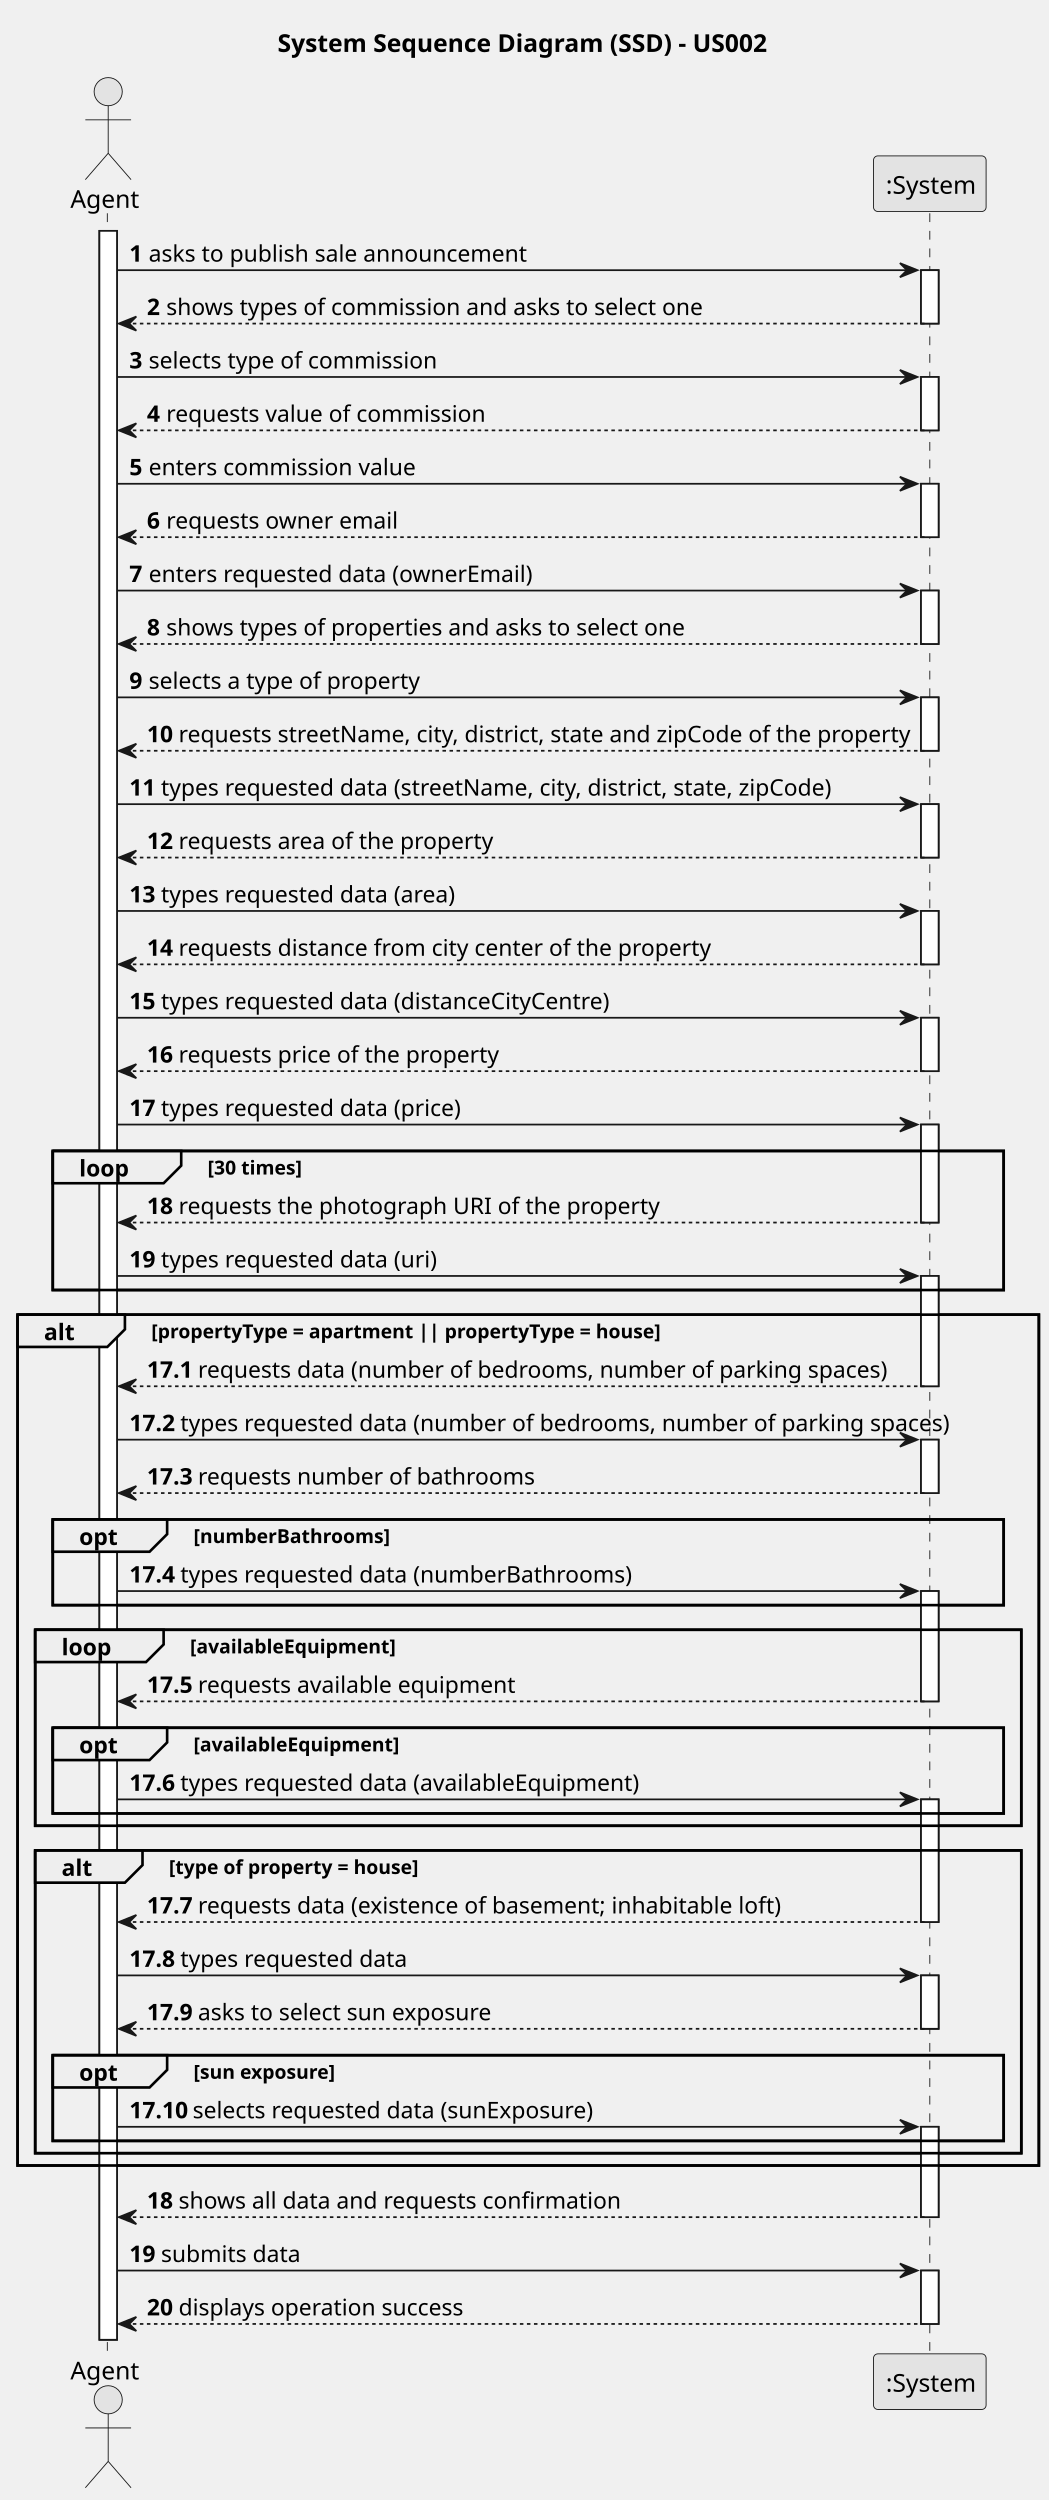
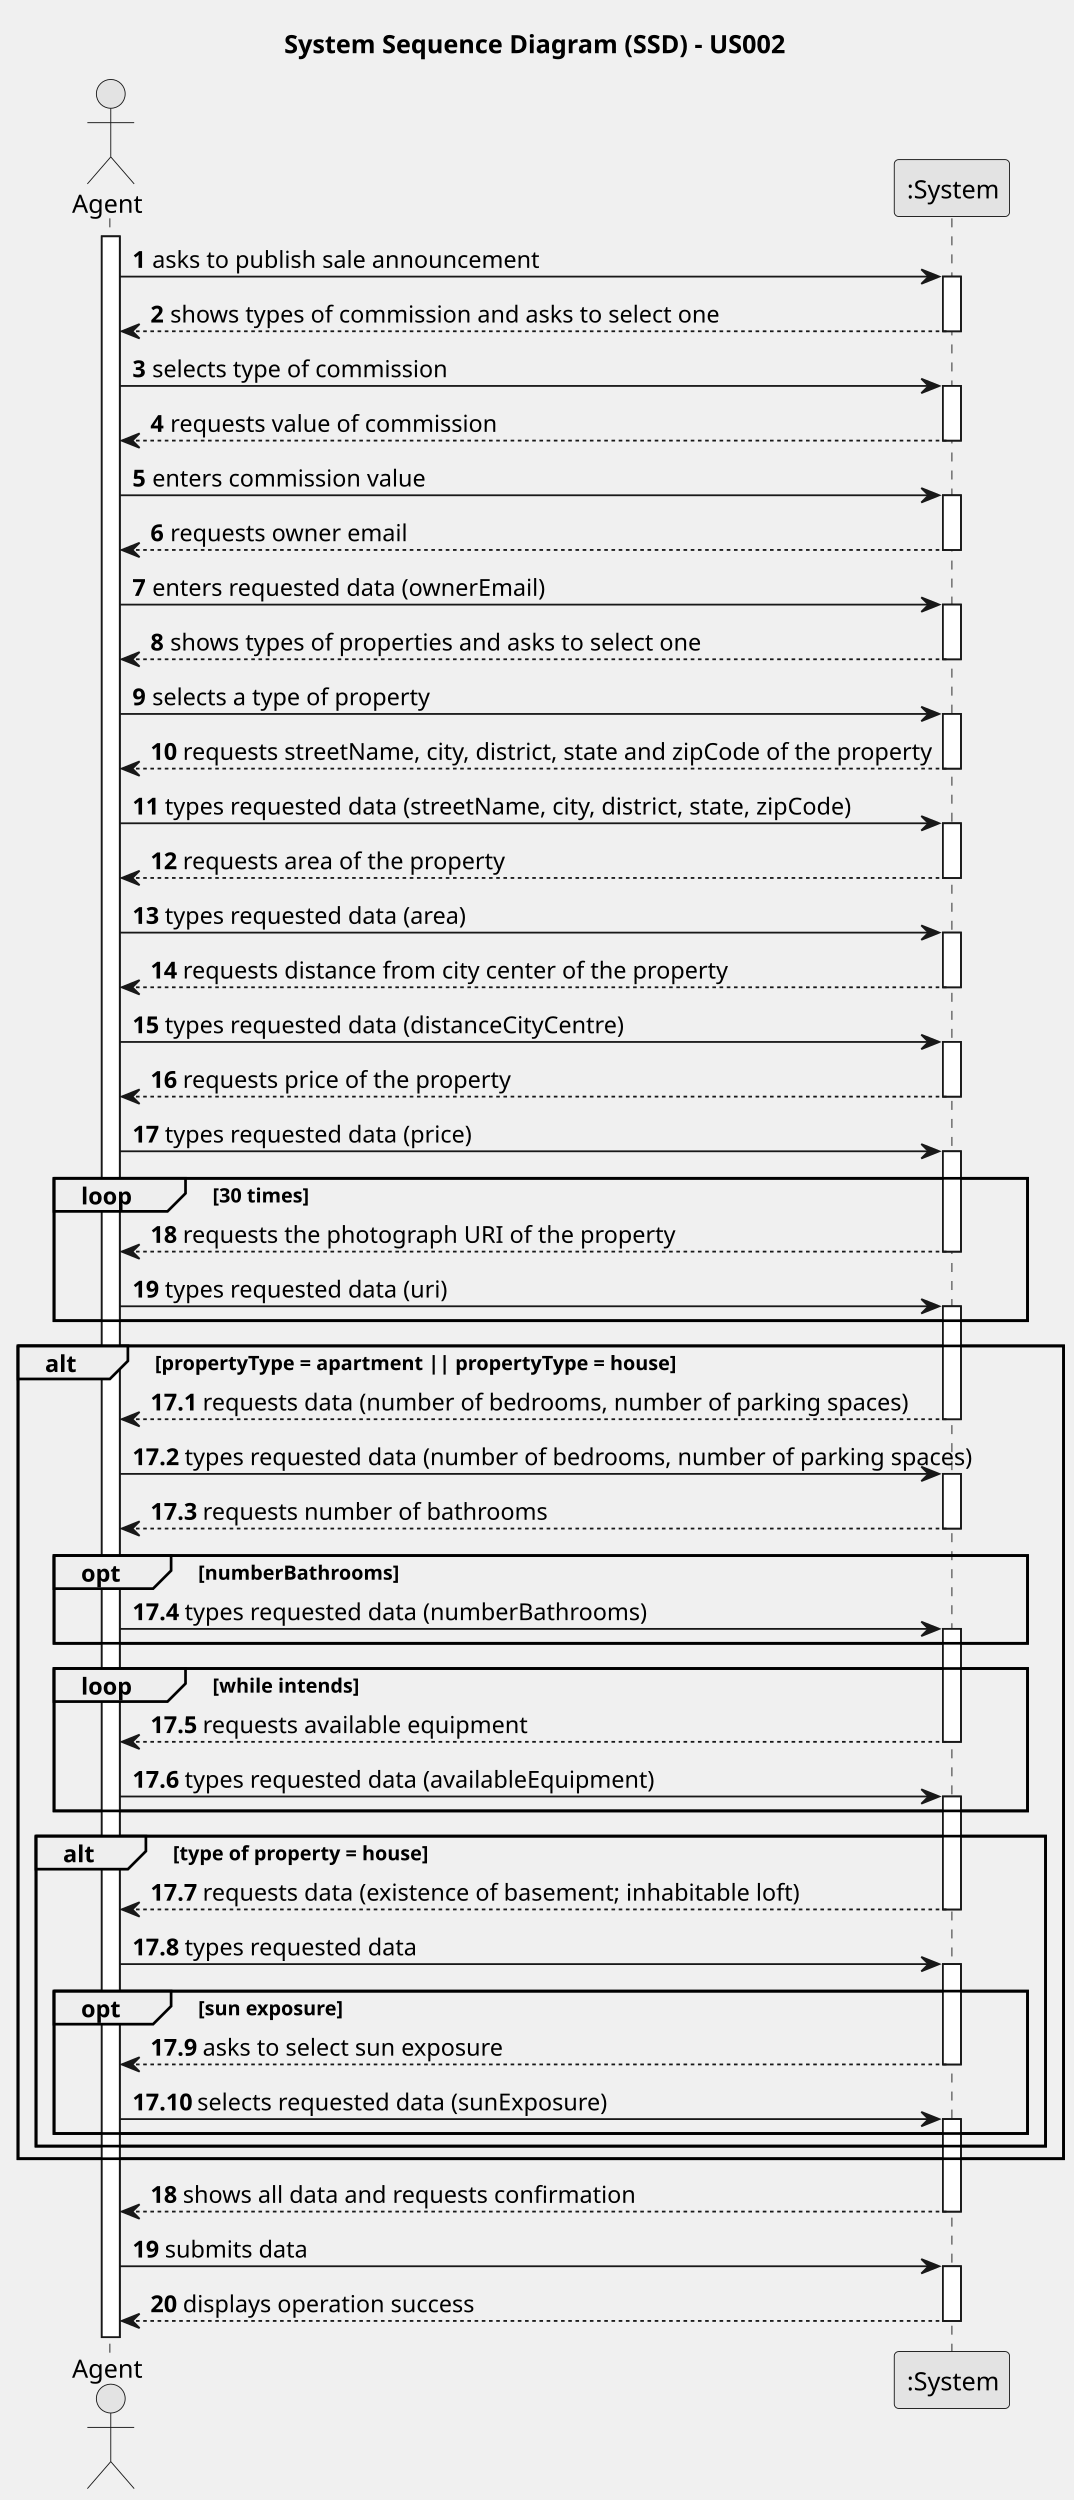
- <svg xmlns="http://www.w3.org/2000/svg" contentStyleType="text/css" height="1421px" preserveAspectRatio="none" style="width:596px;height:1421px;background:#FFFFFF;" version="1.1" viewBox="0 0 596 1421" width="596px" zoomAndPan="magnify">
+ <svg xmlns="http://www.w3.org/2000/svg" contentStyleType="text/css" height="1388px" preserveAspectRatio="none" style="width:596px;height:1388px;background:#FFFFFF;" version="1.1" viewBox="0 0 596 1388" width="596px" zoomAndPan="magnify">
  <defs />
  <g>
    <text fill="#000000" font-family="sans-serif" font-size="14" font-weight="bold" lengthAdjust="spacing" textLength="284" x="157.75" y="29.533">System Sequence Diagram (SSD) - US002</text>
-     <rect fill="#FFFFFF" height="1198.711" style="stroke:#181818;stroke-width:1.0;" width="10" x="56.5" y="131.219" />
+     <rect fill="#FFFFFF" height="1166.359" style="stroke:#181818;stroke-width:1.0;" width="10" x="56.5" y="131.219" />
    <rect fill="#FFFFFF" height="30.352" style="stroke:#181818;stroke-width:1.0;" width="10" x="523.5" y="153.57" />
    <rect fill="#FFFFFF" height="30.352" style="stroke:#181818;stroke-width:1.0;" width="10" x="523.5" y="214.273" />
    <rect fill="#FFFFFF" height="30.352" style="stroke:#181818;stroke-width:1.0;" width="10" x="523.5" y="274.977" />
    <rect fill="#FFFFFF" height="30.352" style="stroke:#181818;stroke-width:1.0;" width="10" x="523.5" y="335.68" />
    <rect fill="#FFFFFF" height="30.352" style="stroke:#181818;stroke-width:1.0;" width="10" x="523.5" y="396.383" />
    <rect fill="#FFFFFF" height="30.352" style="stroke:#181818;stroke-width:1.0;" width="10" x="523.5" y="457.086" />
    <rect fill="#FFFFFF" height="30.352" style="stroke:#181818;stroke-width:1.0;" width="10" x="523.5" y="517.789" />
    <rect fill="#FFFFFF" height="30.352" style="stroke:#181818;stroke-width:1.0;" width="10" x="523.5" y="578.492" />
    <rect fill="#FFFFFF" height="55.703" style="stroke:#181818;stroke-width:1.0;" width="10" x="523.5" y="639.195" />
    <rect fill="#FFFFFF" height="62.703" style="stroke:#181818;stroke-width:1.0;" width="10" x="523.5" y="725.25" />
    <rect fill="#FFFFFF" height="30.352" style="stroke:#181818;stroke-width:1.0;" width="10" x="523.5" y="818.305" />
    <rect fill="#FFFFFF" height="62.703" style="stroke:#181818;stroke-width:1.0;" width="10" x="523.5" y="904.359" />
-     <rect fill="#FFFFFF" height="69.703" style="stroke:#181818;stroke-width:1.0;" width="10" x="523.5" y="1022.766" />
-     <rect fill="#FFFFFF" height="30.352" style="stroke:#181818;stroke-width:1.0;" width="10" x="523.5" y="1122.82" />
-     <rect fill="#FFFFFF" height="51.352" style="stroke:#181818;stroke-width:1.0;" width="10" x="523.5" y="1208.875" />
-     <rect fill="#FFFFFF" height="30.352" style="stroke:#181818;stroke-width:1.0;" width="10" x="523.5" y="1290.578" />
+     <rect fill="#FFFFFF" height="62.703" style="stroke:#181818;stroke-width:1.0;" width="10" x="523.5" y="997.414" />
+     <rect fill="#FFFFFF" height="55.703" style="stroke:#181818;stroke-width:1.0;" width="10" x="523.5" y="1090.469" />
+     <rect fill="#FFFFFF" height="51.352" style="stroke:#181818;stroke-width:1.0;" width="10" x="523.5" y="1176.523" />
+     <rect fill="#FFFFFF" height="30.352" style="stroke:#181818;stroke-width:1.0;" width="10" x="523.5" y="1258.227" />
    <rect fill="none" height="79.055" style="stroke:#000000;stroke-width:1.5;" width="540.5" x="30" y="654.195" />
-     <rect fill="none" height="483.625" style="stroke:#000000;stroke-width:1.5;" width="580.5" x="10" y="747.25" />
+     <rect fill="none" height="451.273" style="stroke:#000000;stroke-width:1.5;" width="580.5" x="10" y="747.25" />
    <rect fill="none" height="48.703" style="stroke:#000000;stroke-width:1.5;" width="540.5" x="30" y="863.656" />
-     <rect fill="none" height="111.406" style="stroke:#000000;stroke-width:1.5;" width="560.5" x="20" y="926.359" />
-     <rect fill="none" height="48.703" style="stroke:#000000;stroke-width:1.5;" width="540.5" x="30" y="982.062" />
-     <rect fill="none" height="172.109" style="stroke:#000000;stroke-width:1.5;" width="560.5" x="20" y="1051.766" />
-     <rect fill="none" height="48.703" style="stroke:#000000;stroke-width:1.5;" width="540.5" x="30" y="1168.172" />
-     <line style="stroke:#181818;stroke-width:0.5;stroke-dasharray:5.0,5.0;" x1="61" x2="61" y1="121.219" y2="1338.93" />
-     <line style="stroke:#181818;stroke-width:0.5;stroke-dasharray:5.0,5.0;" x1="528.5" x2="528.5" y1="121.219" y2="1338.93" />
+     <rect fill="none" height="79.055" style="stroke:#000000;stroke-width:1.5;" width="540.5" x="30" y="926.359" />
+     <rect fill="none" height="172.109" style="stroke:#000000;stroke-width:1.5;" width="560.5" x="20" y="1019.414" />
+     <rect fill="none" height="79.055" style="stroke:#000000;stroke-width:1.5;" width="540.5" x="30" y="1105.469" />
+     <line style="stroke:#181818;stroke-width:0.5;stroke-dasharray:5.0,5.0;" x1="61" x2="61" y1="121.219" y2="1306.578" />
+     <line style="stroke:#181818;stroke-width:0.5;stroke-dasharray:5.0,5.0;" x1="528.5" x2="528.5" y1="121.219" y2="1306.578" />
    <text fill="#000000" font-family="sans-serif" font-size="14" lengthAdjust="spacing" textLength="37" x="40" y="118.143">Agent</text>
    <ellipse cx="61.5" cy="52.109" fill="#E3E3E3" rx="8" ry="8" style="stroke:#181818;stroke-width:0.5;" />
    <path d="M61.5,60.109 L61.5,87.109 M48.5,68.109 L74.5,68.109 M61.5,87.109 L48.5,102.109 M61.5,87.109 L74.5,102.109 " fill="none" style="stroke:#181818;stroke-width:0.5;" />
-     <text fill="#000000" font-family="sans-serif" font-size="14" lengthAdjust="spacing" textLength="37" x="40" y="1352.463">Agent</text>
-     <ellipse cx="61.5" cy="1364.039" fill="#E3E3E3" rx="8" ry="8" style="stroke:#181818;stroke-width:0.5;" />
-     <path d="M61.5,1372.039 L61.5,1399.039 M48.5,1380.039 L74.5,1380.039 M61.5,1399.039 L48.5,1414.039 M61.5,1399.039 L74.5,1414.039 " fill="none" style="stroke:#181818;stroke-width:0.5;" />
+     <text fill="#000000" font-family="sans-serif" font-size="14" lengthAdjust="spacing" textLength="37" x="40" y="1320.111">Agent</text>
+     <ellipse cx="61.5" cy="1331.688" fill="#E3E3E3" rx="8" ry="8" style="stroke:#181818;stroke-width:0.5;" />
+     <path d="M61.5,1339.688 L61.5,1366.688 M48.5,1347.688 L74.5,1347.688 M61.5,1366.688 L48.5,1381.688 M61.5,1366.688 L74.5,1381.688 " fill="none" style="stroke:#181818;stroke-width:0.5;" />
    <rect fill="#E3E3E3" height="31.609" rx="2.5" ry="2.5" style="stroke:#181818;stroke-width:0.5;" width="64" x="496.5" y="88.609" />
    <text fill="#000000" font-family="sans-serif" font-size="14" lengthAdjust="spacing" textLength="50" x="503.5" y="110.143">:System</text>
-     <rect fill="#E3E3E3" height="31.609" rx="2.5" ry="2.5" style="stroke:#181818;stroke-width:0.5;" width="64" x="496.5" y="1337.93" />
-     <text fill="#000000" font-family="sans-serif" font-size="14" lengthAdjust="spacing" textLength="50" x="503.5" y="1359.463">:System</text>
-     <rect fill="#FFFFFF" height="1198.711" style="stroke:#181818;stroke-width:1.0;" width="10" x="56.5" y="131.219" />
+     <rect fill="#E3E3E3" height="31.609" rx="2.5" ry="2.5" style="stroke:#181818;stroke-width:0.5;" width="64" x="496.5" y="1305.578" />
+     <text fill="#000000" font-family="sans-serif" font-size="14" lengthAdjust="spacing" textLength="50" x="503.5" y="1327.111">:System</text>
+     <rect fill="#FFFFFF" height="1166.359" style="stroke:#181818;stroke-width:1.0;" width="10" x="56.5" y="131.219" />
    <rect fill="#FFFFFF" height="30.352" style="stroke:#181818;stroke-width:1.0;" width="10" x="523.5" y="153.57" />
    <rect fill="#FFFFFF" height="30.352" style="stroke:#181818;stroke-width:1.0;" width="10" x="523.5" y="214.273" />
    <rect fill="#FFFFFF" height="30.352" style="stroke:#181818;stroke-width:1.0;" width="10" x="523.5" y="274.977" />
    <rect fill="#FFFFFF" height="30.352" style="stroke:#181818;stroke-width:1.0;" width="10" x="523.5" y="335.68" />
    <rect fill="#FFFFFF" height="30.352" style="stroke:#181818;stroke-width:1.0;" width="10" x="523.5" y="396.383" />
    <rect fill="#FFFFFF" height="30.352" style="stroke:#181818;stroke-width:1.0;" width="10" x="523.5" y="457.086" />
    <rect fill="#FFFFFF" height="30.352" style="stroke:#181818;stroke-width:1.0;" width="10" x="523.5" y="517.789" />
    <rect fill="#FFFFFF" height="30.352" style="stroke:#181818;stroke-width:1.0;" width="10" x="523.5" y="578.492" />
    <rect fill="#FFFFFF" height="55.703" style="stroke:#181818;stroke-width:1.0;" width="10" x="523.5" y="639.195" />
    <rect fill="#FFFFFF" height="62.703" style="stroke:#181818;stroke-width:1.0;" width="10" x="523.5" y="725.25" />
    <rect fill="#FFFFFF" height="30.352" style="stroke:#181818;stroke-width:1.0;" width="10" x="523.5" y="818.305" />
    <rect fill="#FFFFFF" height="62.703" style="stroke:#181818;stroke-width:1.0;" width="10" x="523.5" y="904.359" />
-     <rect fill="#FFFFFF" height="69.703" style="stroke:#181818;stroke-width:1.0;" width="10" x="523.5" y="1022.766" />
-     <rect fill="#FFFFFF" height="30.352" style="stroke:#181818;stroke-width:1.0;" width="10" x="523.5" y="1122.82" />
-     <rect fill="#FFFFFF" height="51.352" style="stroke:#181818;stroke-width:1.0;" width="10" x="523.5" y="1208.875" />
-     <rect fill="#FFFFFF" height="30.352" style="stroke:#181818;stroke-width:1.0;" width="10" x="523.5" y="1290.578" />
+     <rect fill="#FFFFFF" height="62.703" style="stroke:#181818;stroke-width:1.0;" width="10" x="523.5" y="997.414" />
+     <rect fill="#FFFFFF" height="55.703" style="stroke:#181818;stroke-width:1.0;" width="10" x="523.5" y="1090.469" />
+     <rect fill="#FFFFFF" height="51.352" style="stroke:#181818;stroke-width:1.0;" width="10" x="523.5" y="1176.523" />
+     <rect fill="#FFFFFF" height="30.352" style="stroke:#181818;stroke-width:1.0;" width="10" x="523.5" y="1258.227" />
    <polygon fill="#181818" points="511.5,149.57,521.5,153.57,511.5,157.57,515.5,153.57" style="stroke:#181818;stroke-width:1.0;" />
    <line style="stroke:#181818;stroke-width:1.0;" x1="66.5" x2="517.5" y1="153.57" y2="153.57" />
    <text fill="#000000" font-family="sans-serif" font-size="13" font-weight="bold" lengthAdjust="spacing" textLength="7" x="73.5" y="148.714">1</text>
    <text fill="#000000" font-family="sans-serif" font-size="13" lengthAdjust="spacing" textLength="205" x="84.5" y="148.714">asks to publish sale announcement</text>
    <polygon fill="#181818" points="77.5,179.922,67.5,183.922,77.5,187.922,73.5,183.922" style="stroke:#181818;stroke-width:1.0;" />
    <line style="stroke:#181818;stroke-width:1.0;stroke-dasharray:2.0,2.0;" x1="71.5" x2="527.5" y1="183.922" y2="183.922" />
    <text fill="#000000" font-family="sans-serif" font-size="13" font-weight="bold" lengthAdjust="spacing" textLength="7" x="83.5" y="179.065">2</text>
    <text fill="#000000" font-family="sans-serif" font-size="13" lengthAdjust="spacing" textLength="297" x="94.5" y="179.065">shows types of commission and asks to select one</text>
    <polygon fill="#181818" points="511.5,210.273,521.5,214.273,511.5,218.273,515.5,214.273" style="stroke:#181818;stroke-width:1.0;" />
    <line style="stroke:#181818;stroke-width:1.0;" x1="66.5" x2="517.5" y1="214.273" y2="214.273" />
    <text fill="#000000" font-family="sans-serif" font-size="13" font-weight="bold" lengthAdjust="spacing" textLength="7" x="73.5" y="209.417">3</text>
    <text fill="#000000" font-family="sans-serif" font-size="13" lengthAdjust="spacing" textLength="159" x="84.5" y="209.417">selects type of commission</text>
    <polygon fill="#181818" points="77.5,240.625,67.5,244.625,77.5,248.625,73.5,244.625" style="stroke:#181818;stroke-width:1.0;" />
    <line style="stroke:#181818;stroke-width:1.0;stroke-dasharray:2.0,2.0;" x1="71.5" x2="527.5" y1="244.625" y2="244.625" />
    <text fill="#000000" font-family="sans-serif" font-size="13" font-weight="bold" lengthAdjust="spacing" textLength="7" x="83.5" y="239.769">4</text>
    <text fill="#000000" font-family="sans-serif" font-size="13" lengthAdjust="spacing" textLength="171" x="94.5" y="239.769">requests value of commission</text>
    <polygon fill="#181818" points="511.5,270.977,521.5,274.977,511.5,278.977,515.5,274.977" style="stroke:#181818;stroke-width:1.0;" />
    <line style="stroke:#181818;stroke-width:1.0;" x1="66.5" x2="517.5" y1="274.977" y2="274.977" />
    <text fill="#000000" font-family="sans-serif" font-size="13" font-weight="bold" lengthAdjust="spacing" textLength="7" x="73.5" y="270.12">5</text>
    <text fill="#000000" font-family="sans-serif" font-size="13" lengthAdjust="spacing" textLength="143" x="84.5" y="270.12">enters commission value</text>
    <polygon fill="#181818" points="77.5,301.328,67.5,305.328,77.5,309.328,73.5,305.328" style="stroke:#181818;stroke-width:1.0;" />
    <line style="stroke:#181818;stroke-width:1.0;stroke-dasharray:2.0,2.0;" x1="71.5" x2="527.5" y1="305.328" y2="305.328" />
    <text fill="#000000" font-family="sans-serif" font-size="13" font-weight="bold" lengthAdjust="spacing" textLength="7" x="83.5" y="300.472">6</text>
    <text fill="#000000" font-family="sans-serif" font-size="13" lengthAdjust="spacing" textLength="123" x="94.5" y="300.472">requests owner email</text>
    <polygon fill="#181818" points="511.5,331.68,521.5,335.68,511.5,339.68,515.5,335.68" style="stroke:#181818;stroke-width:1.0;" />
    <line style="stroke:#181818;stroke-width:1.0;" x1="66.5" x2="517.5" y1="335.68" y2="335.68" />
    <text fill="#000000" font-family="sans-serif" font-size="13" font-weight="bold" lengthAdjust="spacing" textLength="7" x="73.5" y="330.823">7</text>
    <text fill="#000000" font-family="sans-serif" font-size="13" lengthAdjust="spacing" textLength="205" x="84.5" y="330.823">enters requested data (ownerEmail)</text>
    <polygon fill="#181818" points="77.5,362.031,67.5,366.031,77.5,370.031,73.5,366.031" style="stroke:#181818;stroke-width:1.0;" />
    <line style="stroke:#181818;stroke-width:1.0;stroke-dasharray:2.0,2.0;" x1="71.5" x2="527.5" y1="366.031" y2="366.031" />
    <text fill="#000000" font-family="sans-serif" font-size="13" font-weight="bold" lengthAdjust="spacing" textLength="7" x="83.5" y="361.175">8</text>
    <text fill="#000000" font-family="sans-serif" font-size="13" lengthAdjust="spacing" textLength="284" x="94.5" y="361.175">shows types of properties and asks to select one</text>
    <polygon fill="#181818" points="511.5,392.383,521.5,396.383,511.5,400.383,515.5,396.383" style="stroke:#181818;stroke-width:1.0;" />
    <line style="stroke:#181818;stroke-width:1.0;" x1="66.5" x2="517.5" y1="396.383" y2="396.383" />
    <text fill="#000000" font-family="sans-serif" font-size="13" font-weight="bold" lengthAdjust="spacing" textLength="7" x="73.5" y="391.526">9</text>
    <text fill="#000000" font-family="sans-serif" font-size="13" lengthAdjust="spacing" textLength="147" x="84.5" y="391.526">selects a type of property</text>
    <polygon fill="#181818" points="77.5,422.734,67.5,426.734,77.5,430.734,73.5,426.734" style="stroke:#181818;stroke-width:1.0;" />
    <line style="stroke:#181818;stroke-width:1.0;stroke-dasharray:2.0,2.0;" x1="71.5" x2="527.5" y1="426.734" y2="426.734" />
    <text fill="#000000" font-family="sans-serif" font-size="13" font-weight="bold" lengthAdjust="spacing" textLength="14" x="83.5" y="421.878">10</text>
    <text fill="#000000" font-family="sans-serif" font-size="13" lengthAdjust="spacing" textLength="397" x="101.5" y="421.878">requests streetName, city, district, state and zipCode of the property</text>
    <polygon fill="#181818" points="511.5,453.086,521.5,457.086,511.5,461.086,515.5,457.086" style="stroke:#181818;stroke-width:1.0;" />
    <line style="stroke:#181818;stroke-width:1.0;" x1="66.5" x2="517.5" y1="457.086" y2="457.086" />
    <text fill="#000000" font-family="sans-serif" font-size="13" font-weight="bold" lengthAdjust="spacing" textLength="14" x="73.5" y="452.229">11</text>
    <text fill="#000000" font-family="sans-serif" font-size="13" lengthAdjust="spacing" textLength="369" x="91.5" y="452.229">types requested data (streetName, city, district, state, zipCode)</text>
    <polygon fill="#181818" points="77.5,483.438,67.5,487.438,77.5,491.438,73.5,487.438" style="stroke:#181818;stroke-width:1.0;" />
    <line style="stroke:#181818;stroke-width:1.0;stroke-dasharray:2.0,2.0;" x1="71.5" x2="527.5" y1="487.438" y2="487.438" />
    <text fill="#000000" font-family="sans-serif" font-size="13" font-weight="bold" lengthAdjust="spacing" textLength="14" x="83.5" y="482.581">12</text>
    <text fill="#000000" font-family="sans-serif" font-size="13" lengthAdjust="spacing" textLength="166" x="101.5" y="482.581">requests area of the property</text>
    <polygon fill="#181818" points="511.5,513.789,521.5,517.789,511.5,521.789,515.5,517.789" style="stroke:#181818;stroke-width:1.0;" />
    <line style="stroke:#181818;stroke-width:1.0;" x1="66.5" x2="517.5" y1="517.789" y2="517.789" />
    <text fill="#000000" font-family="sans-serif" font-size="13" font-weight="bold" lengthAdjust="spacing" textLength="14" x="73.5" y="512.933">13</text>
    <text fill="#000000" font-family="sans-serif" font-size="13" lengthAdjust="spacing" textLength="159" x="91.5" y="512.933">types requested data (area)</text>
    <polygon fill="#181818" points="77.5,544.141,67.5,548.141,77.5,552.141,73.5,548.141" style="stroke:#181818;stroke-width:1.0;" />
    <line style="stroke:#181818;stroke-width:1.0;stroke-dasharray:2.0,2.0;" x1="71.5" x2="527.5" y1="548.141" y2="548.141" />
    <text fill="#000000" font-family="sans-serif" font-size="13" font-weight="bold" lengthAdjust="spacing" textLength="14" x="83.5" y="543.284">14</text>
    <text fill="#000000" font-family="sans-serif" font-size="13" lengthAdjust="spacing" textLength="284" x="101.5" y="543.284">requests distance from city center of the property</text>
    <polygon fill="#181818" points="511.5,574.492,521.5,578.492,511.5,582.492,515.5,578.492" style="stroke:#181818;stroke-width:1.0;" />
    <line style="stroke:#181818;stroke-width:1.0;" x1="66.5" x2="517.5" y1="578.492" y2="578.492" />
    <text fill="#000000" font-family="sans-serif" font-size="13" font-weight="bold" lengthAdjust="spacing" textLength="14" x="73.5" y="573.636">15</text>
    <text fill="#000000" font-family="sans-serif" font-size="13" lengthAdjust="spacing" textLength="244" x="91.5" y="573.636">types requested data (distanceCityCentre)</text>
    <polygon fill="#181818" points="77.5,604.844,67.5,608.844,77.5,612.844,73.5,608.844" style="stroke:#181818;stroke-width:1.0;" />
    <line style="stroke:#181818;stroke-width:1.0;stroke-dasharray:2.0,2.0;" x1="71.5" x2="527.5" y1="608.844" y2="608.844" />
    <text fill="#000000" font-family="sans-serif" font-size="13" font-weight="bold" lengthAdjust="spacing" textLength="14" x="83.5" y="603.987">16</text>
    <text fill="#000000" font-family="sans-serif" font-size="13" lengthAdjust="spacing" textLength="169" x="101.5" y="603.987">requests price of the property</text>
    <polygon fill="#181818" points="511.5,635.195,521.5,639.195,511.5,643.195,515.5,639.195" style="stroke:#181818;stroke-width:1.0;" />
    <line style="stroke:#181818;stroke-width:1.0;" x1="66.5" x2="517.5" y1="639.195" y2="639.195" />
    <text fill="#000000" font-family="sans-serif" font-size="13" font-weight="bold" lengthAdjust="spacing" textLength="14" x="73.5" y="634.339">17</text>
    <text fill="#000000" font-family="sans-serif" font-size="13" lengthAdjust="spacing" textLength="162" x="91.5" y="634.339">types requested data (price)</text>
    <path d="M30,654.195 L103,654.195 L103,662.547 L93,672.547 L30,672.547 L30,654.195 " fill="#EEEEEE" style="stroke:#000000;stroke-width:1.5;" />
    <rect fill="none" height="79.055" style="stroke:#000000;stroke-width:1.5;" width="540.5" x="30" y="654.195" />
    <text fill="#000000" font-family="sans-serif" font-size="13" font-weight="bold" lengthAdjust="spacing" textLength="28" x="45" y="668.69">loop</text>
    <text fill="#000000" font-family="sans-serif" font-size="11" font-weight="bold" lengthAdjust="spacing" textLength="55" x="118" y="667.614">[30 times]</text>
    <polygon fill="#181818" points="77.5,690.898,67.5,694.898,77.5,698.898,73.5,694.898" style="stroke:#181818;stroke-width:1.0;" />
    <line style="stroke:#181818;stroke-width:1.0;stroke-dasharray:2.0,2.0;" x1="71.5" x2="527.5" y1="694.898" y2="694.898" />
    <text fill="#000000" font-family="sans-serif" font-size="13" font-weight="bold" lengthAdjust="spacing" textLength="14" x="83.5" y="690.042">18</text>
    <text fill="#000000" font-family="sans-serif" font-size="13" lengthAdjust="spacing" textLength="252" x="101.5" y="690.042">requests the photograph URI of the property</text>
    <polygon fill="#181818" points="511.5,721.25,521.5,725.25,511.5,729.25,515.5,725.25" style="stroke:#181818;stroke-width:1.0;" />
    <line style="stroke:#181818;stroke-width:1.0;" x1="66.5" x2="517.5" y1="725.25" y2="725.25" />
    <text fill="#000000" font-family="sans-serif" font-size="13" font-weight="bold" lengthAdjust="spacing" textLength="14" x="73.5" y="720.394">19</text>
    <text fill="#000000" font-family="sans-serif" font-size="13" lengthAdjust="spacing" textLength="148" x="91.5" y="720.394">types requested data (uri)</text>
    <path d="M10,747.25 L71,747.25 L71,755.602 L61,765.602 L10,765.602 L10,747.25 " fill="#EEEEEE" style="stroke:#000000;stroke-width:1.5;" />
-     <rect fill="none" height="483.625" style="stroke:#000000;stroke-width:1.5;" width="580.5" x="10" y="747.25" />
+     <rect fill="none" height="451.273" style="stroke:#000000;stroke-width:1.5;" width="580.5" x="10" y="747.25" />
    <text fill="#000000" font-family="sans-serif" font-size="13" font-weight="bold" lengthAdjust="spacing" textLength="16" x="25" y="761.745">alt</text>
    <text fill="#000000" font-family="sans-serif" font-size="11" font-weight="bold" lengthAdjust="spacing" textLength="286" x="86" y="760.669">[propertyType = apartment || propertyType = house]</text>
    <polygon fill="#181818" points="77.5,783.953,67.5,787.953,77.5,791.953,73.5,787.953" style="stroke:#181818;stroke-width:1.0;" />
    <line style="stroke:#181818;stroke-width:1.0;stroke-dasharray:2.0,2.0;" x1="71.5" x2="527.5" y1="787.953" y2="787.953" />
    <text fill="#000000" font-family="sans-serif" font-size="13" font-weight="bold" lengthAdjust="spacing" textLength="25" x="83.5" y="783.097">17.1</text>
    <text fill="#000000" font-family="sans-serif" font-size="13" lengthAdjust="spacing" textLength="366" x="112.5" y="783.097">requests data (number of bedrooms, number of parking spaces)</text>
    <polygon fill="#181818" points="511.5,814.305,521.5,818.305,511.5,822.305,515.5,818.305" style="stroke:#181818;stroke-width:1.0;" />
    <line style="stroke:#181818;stroke-width:1.0;" x1="66.5" x2="517.5" y1="818.305" y2="818.305" />
    <text fill="#000000" font-family="sans-serif" font-size="13" font-weight="bold" lengthAdjust="spacing" textLength="25" x="73.5" y="813.448">17.2</text>
    <text fill="#000000" font-family="sans-serif" font-size="13" lengthAdjust="spacing" textLength="409" x="102.5" y="813.448">types requested data (number of bedrooms, number of parking spaces)</text>
    <polygon fill="#181818" points="77.5,844.656,67.5,848.656,77.5,852.656,73.5,848.656" style="stroke:#181818;stroke-width:1.0;" />
    <line style="stroke:#181818;stroke-width:1.0;stroke-dasharray:2.0,2.0;" x1="71.5" x2="527.5" y1="848.656" y2="848.656" />
    <text fill="#000000" font-family="sans-serif" font-size="13" font-weight="bold" lengthAdjust="spacing" textLength="25" x="83.5" y="843.8">17.3</text>
    <text fill="#000000" font-family="sans-serif" font-size="13" lengthAdjust="spacing" textLength="176" x="112.5" y="843.8">requests number of bathrooms</text>
    <path d="M30,863.656 L95,863.656 L95,872.008 L85,882.008 L30,882.008 L30,863.656 " fill="#EEEEEE" style="stroke:#000000;stroke-width:1.5;" />
    <rect fill="none" height="48.703" style="stroke:#000000;stroke-width:1.5;" width="540.5" x="30" y="863.656" />
    <text fill="#000000" font-family="sans-serif" font-size="13" font-weight="bold" lengthAdjust="spacing" textLength="20" x="45" y="878.151">opt</text>
    <text fill="#000000" font-family="sans-serif" font-size="11" font-weight="bold" lengthAdjust="spacing" textLength="113" x="110" y="877.075">[numberBathrooms]</text>
    <polygon fill="#181818" points="511.5,900.359,521.5,904.359,511.5,908.359,515.5,904.359" style="stroke:#181818;stroke-width:1.0;" />
    <line style="stroke:#181818;stroke-width:1.0;" x1="66.5" x2="517.5" y1="904.359" y2="904.359" />
    <text fill="#000000" font-family="sans-serif" font-size="13" font-weight="bold" lengthAdjust="spacing" textLength="25" x="73.5" y="899.503">17.4</text>
    <text fill="#000000" font-family="sans-serif" font-size="13" lengthAdjust="spacing" textLength="240" x="102.5" y="899.503">types requested data (numberBathrooms)</text>
-     <path d="M20,926.359 L93,926.359 L93,934.711 L83,944.711 L20,944.711 L20,926.359 " fill="#EEEEEE" style="stroke:#000000;stroke-width:1.5;" />
-     <rect fill="none" height="111.406" style="stroke:#000000;stroke-width:1.5;" width="560.5" x="20" y="926.359" />
-     <text fill="#000000" font-family="sans-serif" font-size="13" font-weight="bold" lengthAdjust="spacing" textLength="28" x="35" y="940.855">loop</text>
-     <text fill="#000000" font-family="sans-serif" font-size="11" font-weight="bold" lengthAdjust="spacing" textLength="114" x="108" y="939.778">[availableEquipment]</text>
+     <path d="M30,926.359 L103,926.359 L103,934.711 L93,944.711 L30,944.711 L30,926.359 " fill="#EEEEEE" style="stroke:#000000;stroke-width:1.5;" />
+     <rect fill="none" height="79.055" style="stroke:#000000;stroke-width:1.5;" width="540.5" x="30" y="926.359" />
+     <text fill="#000000" font-family="sans-serif" font-size="13" font-weight="bold" lengthAdjust="spacing" textLength="28" x="45" y="940.855">loop</text>
+     <text fill="#000000" font-family="sans-serif" font-size="11" font-weight="bold" lengthAdjust="spacing" textLength="83" x="118" y="939.778">[while intends]</text>
    <polygon fill="#181818" points="77.5,963.062,67.5,967.062,77.5,971.062,73.5,967.062" style="stroke:#181818;stroke-width:1.0;" />
    <line style="stroke:#181818;stroke-width:1.0;stroke-dasharray:2.0,2.0;" x1="71.5" x2="527.5" y1="967.062" y2="967.062" />
    <text fill="#000000" font-family="sans-serif" font-size="13" font-weight="bold" lengthAdjust="spacing" textLength="25" x="83.5" y="962.206">17.5</text>
    <text fill="#000000" font-family="sans-serif" font-size="13" lengthAdjust="spacing" textLength="167" x="112.5" y="962.206">requests available equipment</text>
-     <path d="M30,982.062 L95,982.062 L95,990.414 L85,1000.414 L30,1000.414 L30,982.062 " fill="#EEEEEE" style="stroke:#000000;stroke-width:1.5;" />
-     <rect fill="none" height="48.703" style="stroke:#000000;stroke-width:1.5;" width="540.5" x="30" y="982.062" />
-     <text fill="#000000" font-family="sans-serif" font-size="13" font-weight="bold" lengthAdjust="spacing" textLength="20" x="45" y="996.558">opt</text>
-     <text fill="#000000" font-family="sans-serif" font-size="11" font-weight="bold" lengthAdjust="spacing" textLength="114" x="110" y="995.481">[availableEquipment]</text>
-     <polygon fill="#181818" points="511.5,1018.766,521.5,1022.766,511.5,1026.766,515.5,1022.766" style="stroke:#181818;stroke-width:1.0;" />
-     <line style="stroke:#181818;stroke-width:1.0;" x1="66.5" x2="517.5" y1="1022.766" y2="1022.766" />
-     <text fill="#000000" font-family="sans-serif" font-size="13" font-weight="bold" lengthAdjust="spacing" textLength="25" x="73.5" y="1017.909">17.6</text>
-     <text fill="#000000" font-family="sans-serif" font-size="13" lengthAdjust="spacing" textLength="245" x="102.5" y="1017.909">types requested data (availableEquipment)</text>
-     <path d="M20,1051.766 L81,1051.766 L81,1060.117 L71,1070.117 L20,1070.117 L20,1051.766 " fill="#EEEEEE" style="stroke:#000000;stroke-width:1.5;" />
-     <rect fill="none" height="172.109" style="stroke:#000000;stroke-width:1.5;" width="560.5" x="20" y="1051.766" />
-     <text fill="#000000" font-family="sans-serif" font-size="13" font-weight="bold" lengthAdjust="spacing" textLength="16" x="35" y="1066.261">alt</text>
-     <text fill="#000000" font-family="sans-serif" font-size="11" font-weight="bold" lengthAdjust="spacing" textLength="144" x="96" y="1065.185">[type of property = house]</text>
-     <polygon fill="#181818" points="77.5,1088.469,67.5,1092.469,77.5,1096.469,73.5,1092.469" style="stroke:#181818;stroke-width:1.0;" />
-     <line style="stroke:#181818;stroke-width:1.0;stroke-dasharray:2.0,2.0;" x1="71.5" x2="527.5" y1="1092.469" y2="1092.469" />
-     <text fill="#000000" font-family="sans-serif" font-size="13" font-weight="bold" lengthAdjust="spacing" textLength="25" x="83.5" y="1087.612">17.7</text>
-     <text fill="#000000" font-family="sans-serif" font-size="13" lengthAdjust="spacing" textLength="313" x="112.5" y="1087.612">requests data (existence of basement; inhabitable loft)</text>
-     <polygon fill="#181818" points="511.5,1118.82,521.5,1122.82,511.5,1126.82,515.5,1122.82" style="stroke:#181818;stroke-width:1.0;" />
-     <line style="stroke:#181818;stroke-width:1.0;" x1="66.5" x2="517.5" y1="1122.82" y2="1122.82" />
-     <text fill="#000000" font-family="sans-serif" font-size="13" font-weight="bold" lengthAdjust="spacing" textLength="25" x="73.5" y="1117.964">17.8</text>
-     <text fill="#000000" font-family="sans-serif" font-size="13" lengthAdjust="spacing" textLength="122" x="102.5" y="1117.964">types requested data</text>
-     <polygon fill="#181818" points="77.5,1149.172,67.5,1153.172,77.5,1157.172,73.5,1153.172" style="stroke:#181818;stroke-width:1.0;" />
-     <line style="stroke:#181818;stroke-width:1.0;stroke-dasharray:2.0,2.0;" x1="71.5" x2="527.5" y1="1153.172" y2="1153.172" />
-     <text fill="#000000" font-family="sans-serif" font-size="13" font-weight="bold" lengthAdjust="spacing" textLength="25" x="83.5" y="1148.315">17.9</text>
-     <text fill="#000000" font-family="sans-serif" font-size="13" lengthAdjust="spacing" textLength="164" x="112.5" y="1148.315">asks to select sun exposure</text>
-     <path d="M30,1168.172 L95,1168.172 L95,1176.523 L85,1186.523 L30,1186.523 L30,1168.172 " fill="#EEEEEE" style="stroke:#000000;stroke-width:1.5;" />
-     <rect fill="none" height="48.703" style="stroke:#000000;stroke-width:1.5;" width="540.5" x="30" y="1168.172" />
-     <text fill="#000000" font-family="sans-serif" font-size="13" font-weight="bold" lengthAdjust="spacing" textLength="20" x="45" y="1182.667">opt</text>
-     <text fill="#000000" font-family="sans-serif" font-size="11" font-weight="bold" lengthAdjust="spacing" textLength="85" x="110" y="1181.591">[sun exposure]</text>
-     <polygon fill="#181818" points="511.5,1204.875,521.5,1208.875,511.5,1212.875,515.5,1208.875" style="stroke:#181818;stroke-width:1.0;" />
-     <line style="stroke:#181818;stroke-width:1.0;" x1="66.5" x2="517.5" y1="1208.875" y2="1208.875" />
-     <text fill="#000000" font-family="sans-serif" font-size="13" font-weight="bold" lengthAdjust="spacing" textLength="32" x="73.5" y="1204.019">17.10</text>
-     <text fill="#000000" font-family="sans-serif" font-size="13" lengthAdjust="spacing" textLength="220" x="109.5" y="1204.019">selects requested data (sunExposure)</text>
-     <polygon fill="#181818" points="77.5,1256.227,67.5,1260.227,77.5,1264.227,73.5,1260.227" style="stroke:#181818;stroke-width:1.0;" />
-     <line style="stroke:#181818;stroke-width:1.0;stroke-dasharray:2.0,2.0;" x1="71.5" x2="527.5" y1="1260.227" y2="1260.227" />
-     <text fill="#000000" font-family="sans-serif" font-size="13" font-weight="bold" lengthAdjust="spacing" textLength="14" x="83.5" y="1255.37">18</text>
-     <text fill="#000000" font-family="sans-serif" font-size="13" lengthAdjust="spacing" textLength="236" x="101.5" y="1255.37">shows all data and requests confirmation</text>
-     <polygon fill="#181818" points="511.5,1286.578,521.5,1290.578,511.5,1294.578,515.5,1290.578" style="stroke:#181818;stroke-width:1.0;" />
-     <line style="stroke:#181818;stroke-width:1.0;" x1="66.5" x2="517.5" y1="1290.578" y2="1290.578" />
-     <text fill="#000000" font-family="sans-serif" font-size="13" font-weight="bold" lengthAdjust="spacing" textLength="14" x="73.5" y="1285.722">19</text>
-     <text fill="#000000" font-family="sans-serif" font-size="13" lengthAdjust="spacing" textLength="75" x="91.5" y="1285.722">submits data</text>
-     <polygon fill="#181818" points="77.5,1316.93,67.5,1320.93,77.5,1324.93,73.5,1320.93" style="stroke:#181818;stroke-width:1.0;" />
-     <line style="stroke:#181818;stroke-width:1.0;stroke-dasharray:2.0,2.0;" x1="71.5" x2="527.5" y1="1320.93" y2="1320.93" />
-     <text fill="#000000" font-family="sans-serif" font-size="13" font-weight="bold" lengthAdjust="spacing" textLength="14" x="83.5" y="1316.073">20</text>
-     <text fill="#000000" font-family="sans-serif" font-size="13" lengthAdjust="spacing" textLength="158" x="101.5" y="1316.073">displays operation success</text>
+     <polygon fill="#181818" points="511.5,993.414,521.5,997.414,511.5,1001.414,515.5,997.414" style="stroke:#181818;stroke-width:1.0;" />
+     <line style="stroke:#181818;stroke-width:1.0;" x1="66.5" x2="517.5" y1="997.414" y2="997.414" />
+     <text fill="#000000" font-family="sans-serif" font-size="13" font-weight="bold" lengthAdjust="spacing" textLength="25" x="73.5" y="992.558">17.6</text>
+     <text fill="#000000" font-family="sans-serif" font-size="13" lengthAdjust="spacing" textLength="245" x="102.5" y="992.558">types requested data (availableEquipment)</text>
+     <path d="M20,1019.414 L81,1019.414 L81,1027.766 L71,1037.766 L20,1037.766 L20,1019.414 " fill="#EEEEEE" style="stroke:#000000;stroke-width:1.5;" />
+     <rect fill="none" height="172.109" style="stroke:#000000;stroke-width:1.5;" width="560.5" x="20" y="1019.414" />
+     <text fill="#000000" font-family="sans-serif" font-size="13" font-weight="bold" lengthAdjust="spacing" textLength="16" x="35" y="1033.909">alt</text>
+     <text fill="#000000" font-family="sans-serif" font-size="11" font-weight="bold" lengthAdjust="spacing" textLength="144" x="96" y="1032.833">[type of property = house]</text>
+     <polygon fill="#181818" points="77.5,1056.117,67.5,1060.117,77.5,1064.117,73.5,1060.117" style="stroke:#181818;stroke-width:1.0;" />
+     <line style="stroke:#181818;stroke-width:1.0;stroke-dasharray:2.0,2.0;" x1="71.5" x2="527.5" y1="1060.117" y2="1060.117" />
+     <text fill="#000000" font-family="sans-serif" font-size="13" font-weight="bold" lengthAdjust="spacing" textLength="25" x="83.5" y="1055.261">17.7</text>
+     <text fill="#000000" font-family="sans-serif" font-size="13" lengthAdjust="spacing" textLength="313" x="112.5" y="1055.261">requests data (existence of basement; inhabitable loft)</text>
+     <polygon fill="#181818" points="511.5,1086.469,521.5,1090.469,511.5,1094.469,515.5,1090.469" style="stroke:#181818;stroke-width:1.0;" />
+     <line style="stroke:#181818;stroke-width:1.0;" x1="66.5" x2="517.5" y1="1090.469" y2="1090.469" />
+     <text fill="#000000" font-family="sans-serif" font-size="13" font-weight="bold" lengthAdjust="spacing" textLength="25" x="73.5" y="1085.612">17.8</text>
+     <text fill="#000000" font-family="sans-serif" font-size="13" lengthAdjust="spacing" textLength="122" x="102.5" y="1085.612">types requested data</text>
+     <path d="M30,1105.469 L95,1105.469 L95,1113.82 L85,1123.82 L30,1123.82 L30,1105.469 " fill="#EEEEEE" style="stroke:#000000;stroke-width:1.5;" />
+     <rect fill="none" height="79.055" style="stroke:#000000;stroke-width:1.5;" width="540.5" x="30" y="1105.469" />
+     <text fill="#000000" font-family="sans-serif" font-size="13" font-weight="bold" lengthAdjust="spacing" textLength="20" x="45" y="1119.964">opt</text>
+     <text fill="#000000" font-family="sans-serif" font-size="11" font-weight="bold" lengthAdjust="spacing" textLength="85" x="110" y="1118.888">[sun exposure]</text>
+     <polygon fill="#181818" points="77.5,1142.172,67.5,1146.172,77.5,1150.172,73.5,1146.172" style="stroke:#181818;stroke-width:1.0;" />
+     <line style="stroke:#181818;stroke-width:1.0;stroke-dasharray:2.0,2.0;" x1="71.5" x2="527.5" y1="1146.172" y2="1146.172" />
+     <text fill="#000000" font-family="sans-serif" font-size="13" font-weight="bold" lengthAdjust="spacing" textLength="25" x="83.5" y="1141.315">17.9</text>
+     <text fill="#000000" font-family="sans-serif" font-size="13" lengthAdjust="spacing" textLength="164" x="112.5" y="1141.315">asks to select sun exposure</text>
+     <polygon fill="#181818" points="511.5,1172.523,521.5,1176.523,511.5,1180.523,515.5,1176.523" style="stroke:#181818;stroke-width:1.0;" />
+     <line style="stroke:#181818;stroke-width:1.0;" x1="66.5" x2="517.5" y1="1176.523" y2="1176.523" />
+     <text fill="#000000" font-family="sans-serif" font-size="13" font-weight="bold" lengthAdjust="spacing" textLength="32" x="73.5" y="1171.667">17.10</text>
+     <text fill="#000000" font-family="sans-serif" font-size="13" lengthAdjust="spacing" textLength="220" x="109.5" y="1171.667">selects requested data (sunExposure)</text>
+     <polygon fill="#181818" points="77.5,1223.875,67.5,1227.875,77.5,1231.875,73.5,1227.875" style="stroke:#181818;stroke-width:1.0;" />
+     <line style="stroke:#181818;stroke-width:1.0;stroke-dasharray:2.0,2.0;" x1="71.5" x2="527.5" y1="1227.875" y2="1227.875" />
+     <text fill="#000000" font-family="sans-serif" font-size="13" font-weight="bold" lengthAdjust="spacing" textLength="14" x="83.5" y="1223.019">18</text>
+     <text fill="#000000" font-family="sans-serif" font-size="13" lengthAdjust="spacing" textLength="236" x="101.5" y="1223.019">shows all data and requests confirmation</text>
+     <polygon fill="#181818" points="511.5,1254.227,521.5,1258.227,511.5,1262.227,515.5,1258.227" style="stroke:#181818;stroke-width:1.0;" />
+     <line style="stroke:#181818;stroke-width:1.0;" x1="66.5" x2="517.5" y1="1258.227" y2="1258.227" />
+     <text fill="#000000" font-family="sans-serif" font-size="13" font-weight="bold" lengthAdjust="spacing" textLength="14" x="73.5" y="1253.37">19</text>
+     <text fill="#000000" font-family="sans-serif" font-size="13" lengthAdjust="spacing" textLength="75" x="91.5" y="1253.37">submits data</text>
+     <polygon fill="#181818" points="77.5,1284.578,67.5,1288.578,77.5,1292.578,73.5,1288.578" style="stroke:#181818;stroke-width:1.0;" />
+     <line style="stroke:#181818;stroke-width:1.0;stroke-dasharray:2.0,2.0;" x1="71.5" x2="527.5" y1="1288.578" y2="1288.578" />
+     <text fill="#000000" font-family="sans-serif" font-size="13" font-weight="bold" lengthAdjust="spacing" textLength="14" x="83.5" y="1283.722">20</text>
+     <text fill="#000000" font-family="sans-serif" font-size="13" lengthAdjust="spacing" textLength="158" x="101.5" y="1283.722">displays operation success</text>
  </g>
</svg>
